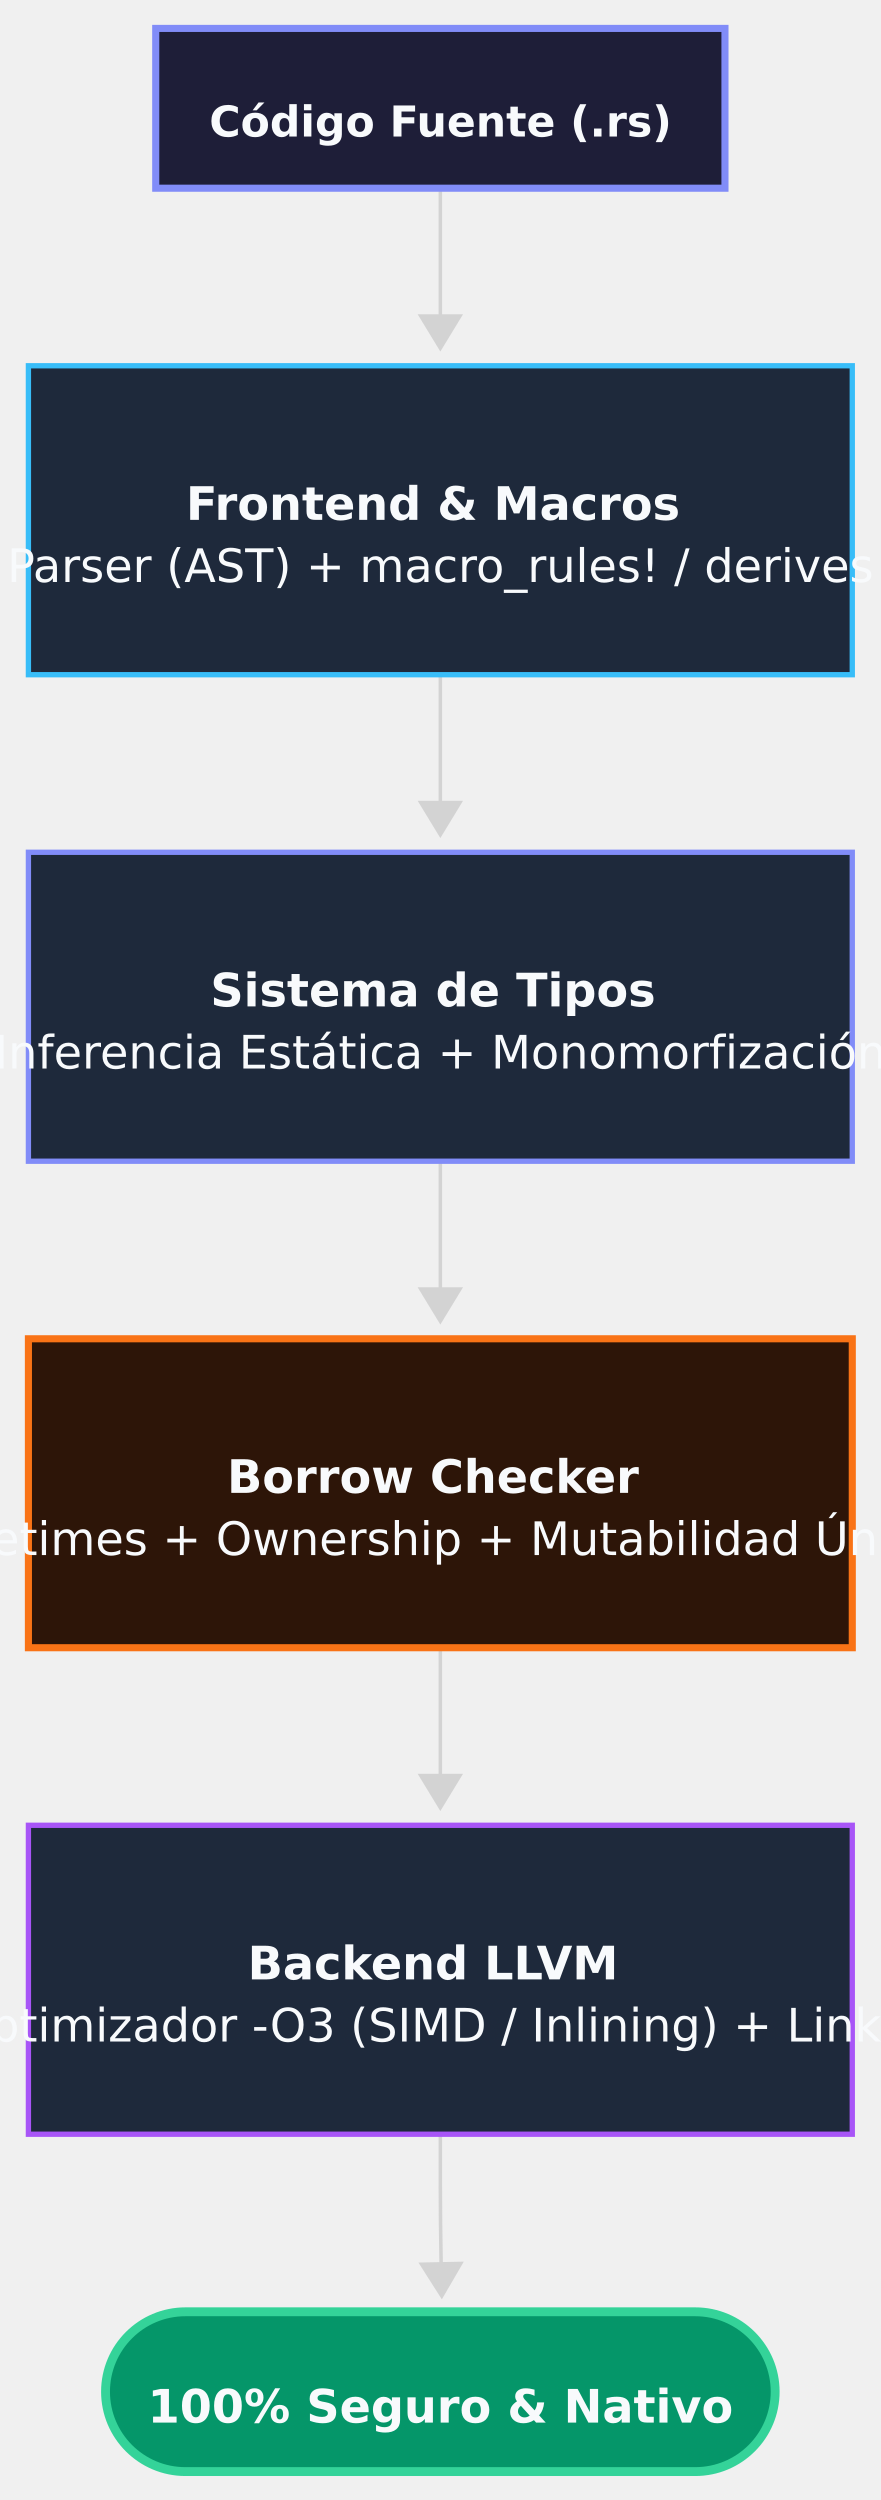
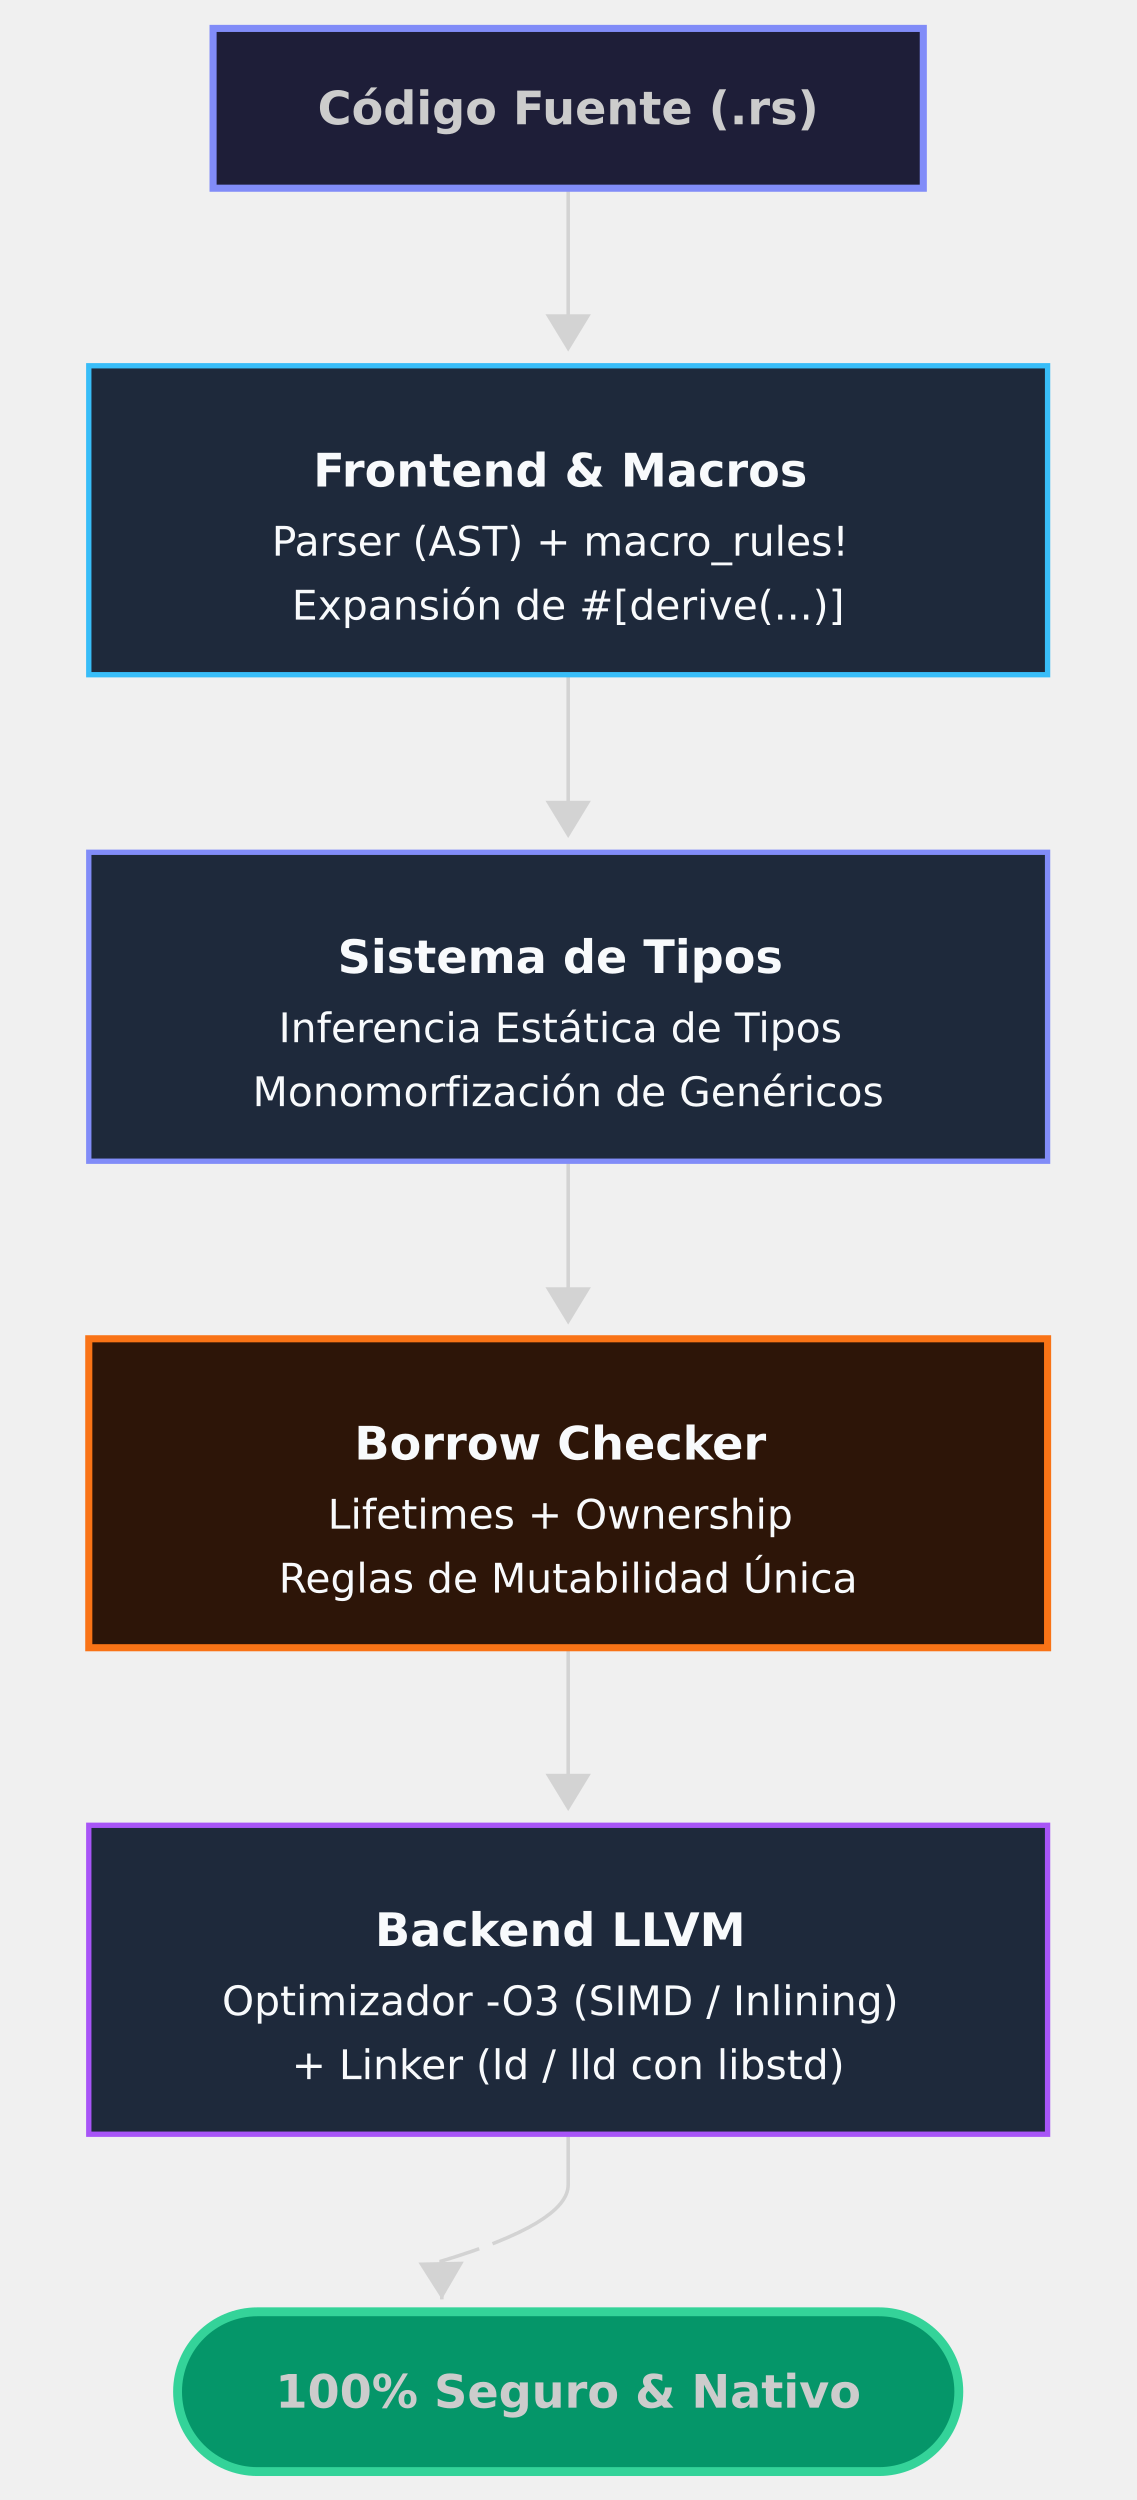
- <svg xmlns="http://www.w3.org/2000/svg" xmlns:html="http://www.w3.org/1999/xhtml" id="export-svg" width="100%" class="flowchart" style="max-width: 248px;" viewBox="0 0 248 704" role="graphics-document document" aria-roledescription="flowchart-v2">
+ <svg xmlns="http://www.w3.org/2000/svg" xmlns:html="http://www.w3.org/1999/xhtml" id="export-svg" width="100%" class="flowchart" style="max-width: 320px;" viewBox="0 0 320 704" role="graphics-document document" aria-roledescription="flowchart-v2">
  <html:style>p {margin: 0;}</html:style>
  <style>text, tspan, .label text, .cluster-label text, .edgeLabel text { stroke: none !important; stroke-width: 0 !important; }#export-svg{font-family:arial,sans-serif;font-size:14px;fill:#ccc;}#export-svg .edge-animation-slow{stroke-dasharray:9,5!important;stroke-dashoffset:900;animation:dash 50s linear infinite;stroke-linecap:round;}#export-svg .edge-animation-fast{stroke-dasharray:9,5!important;stroke-dashoffset:900;animation:dash 20s linear infinite;stroke-linecap:round;}#export-svg .error-icon{fill:#a44141;}#export-svg .error-text{fill:#ddd;stroke:#ddd;}#export-svg .edge-thickness-normal{stroke-width:1px;}#export-svg .edge-thickness-thick{stroke-width:3.5px;}#export-svg .edge-pattern-solid{stroke-dasharray:0;}#export-svg .edge-thickness-invisible{stroke-width:0;fill:none;}#export-svg .edge-pattern-dashed{stroke-dasharray:3;}#export-svg .edge-pattern-dotted{stroke-dasharray:2;}#export-svg .marker{fill:lightgrey;stroke:lightgrey;}#export-svg .marker.cross{stroke:lightgrey;}#export-svg svg{font-family:arial,sans-serif;font-size:14px;}#export-svg p{margin:0;}#export-svg .label{font-family:arial,sans-serif;color:#ccc;}#export-svg .cluster-label text{fill:#F9FFFE;}#export-svg .cluster-label span{color:#F9FFFE;}#export-svg .cluster-label span p{background-color:transparent;}#export-svg .label text,#export-svg span{fill:#ccc;color:#ccc;}#export-svg .node rect,#export-svg .node circle,#export-svg .node ellipse,#export-svg .node polygon,#export-svg .node path{fill:#1f2020;stroke:#ccc;stroke-width:1px;}#export-svg .rough-node .label text,#export-svg .node .label text,#export-svg .image-shape .label,#export-svg .icon-shape .label{text-anchor:middle;}#export-svg .node .katex path{fill:#000;stroke:#000;stroke-width:1px;}#export-svg .rough-node .label,#export-svg .node .label,#export-svg .image-shape .label,#export-svg .icon-shape .label{text-align:center;}#export-svg .node.clickable{cursor:pointer;}#export-svg .root .anchor path{fill:lightgrey!important;stroke-width:0;stroke:lightgrey;}#export-svg .arrowheadPath{fill:lightgrey;}#export-svg .edgePath .path{stroke:lightgrey;stroke-width:1px;}#export-svg .flowchart-link{stroke:lightgrey;fill:none;}#export-svg .edgeLabel{background-color:hsl(0, 0%, 34.412%);text-align:center;}#export-svg .edgeLabel p{background-color:hsl(0, 0%, 34.412%);}#export-svg .edgeLabel rect{opacity:0.5;background-color:hsl(0, 0%, 34.412%);fill:hsl(0, 0%, 34.412%);}#export-svg .labelBkg{background-color:rgba(87.75, 87.75, 87.75, 0.5);}#export-svg .cluster rect{fill:hsl(180, 1.587%, 28.353%);stroke:rgba(255, 255, 255, 0.25);stroke-width:1px;}#export-svg .cluster text{fill:#F9FFFE;}#export-svg .cluster span{color:#F9FFFE;}#export-svg div.mermaidTooltip{position:absolute;text-align:center;max-width:200px;padding:2px;font-family:arial,sans-serif;font-size:12px;background:hsl(20, 1.587%, 12.353%);border:1px solid rgba(255, 255, 255, 0.25);border-radius:2px;pointer-events:none;z-index:100;}#export-svg .flowchartTitleText{text-anchor:middle;font-size:18px;fill:#ccc;}#export-svg rect.text{fill:none;stroke-width:0;}#export-svg .icon-shape,#export-svg .image-shape{background-color:hsl(0, 0%, 34.412%);text-align:center;}#export-svg .icon-shape p,#export-svg .image-shape p{background-color:hsl(0, 0%, 34.412%);padding:2px;}#export-svg .icon-shape .label rect,#export-svg .image-shape .label rect{opacity:0.5;background-color:hsl(0, 0%, 34.412%);fill:hsl(0, 0%, 34.412%);}#export-svg .label-icon{display:inline-block;height:1em;overflow:visible;vertical-align:-0.125em;}#export-svg .node .label-icon path{fill:currentColor;stroke:revert;stroke-width:revert;}#export-svg .node .neo-node{stroke:#ccc;}#export-svg [data-look="neo"].node rect,#export-svg [data-look="neo"].cluster rect,#export-svg [data-look="neo"].node polygon{stroke:url(#export-svg-gradient););}#export-svg [data-look="neo"].swimlane.cluster rect{}#export-svg [data-look="neo"].node path{stroke:url(#export-svg-gradient);stroke-width:1px;}#export-svg [data-look="neo"].node .outer-path{);}#export-svg [data-look="neo"].node .neo-line path{stroke:#ccc;}#export-svg [data-look="neo"].node circle{stroke:url(#export-svg-gradient););}#export-svg [data-look="neo"].node circle .state-start{fill:#000000;}#export-svg [data-look="neo"].icon-shape .icon{fill:url(#export-svg-gradient););}#export-svg [data-look="neo"].icon-shape .icon-neo path{stroke:url(#export-svg-gradient););}#export-svg .targetNode&gt;*{fill:rgb(5, 150, 105)!important;stroke:rgb(52, 211, 153)!important;stroke-width:2.5px!important;color:rgb(255, 255, 255)!important;}#export-svg .targetNode span{fill:rgb(5, 150, 105)!important;stroke:rgb(52, 211, 153)!important;stroke-width:2.5px!important;color:rgb(255, 255, 255)!important;}#export-svg .targetNode tspan{fill:rgb(255, 255, 255)!important;}#export-svg .default&gt;*{fill:rgb(30, 41, 59)!important;stroke:rgb(56, 189, 248)!important;stroke-width:1.5px!important;color:rgb(248, 250, 252)!important;}#export-svg .default span{fill:rgb(30, 41, 59)!important;stroke:rgb(56, 189, 248)!important;stroke-width:1.5px!important;color:rgb(248, 250, 252)!important;}#export-svg .default tspan{fill:rgb(248, 250, 252)!important;}</style>
  <g>
    <marker id="export-svg_flowchart-v2-pointEnd" class="marker flowchart-v2" viewBox="0 0 11.5 14" refX="7.75" refY="7" markerUnits="userSpaceOnUse" markerWidth="10.5" markerHeight="14" orient="auto">
      <path d="M 0 0 L 11.5 7 L 0 14 z" class="arrowMarkerPath" style="stroke-width: 0px; stroke-dasharray: 1px, 0px;" />
    </marker>
    <marker id="export-svg_flowchart-v2-pointStart" class="marker flowchart-v2" viewBox="0 0 11.5 14" refX="4" refY="7" markerUnits="userSpaceOnUse" markerWidth="11.5" markerHeight="14" orient="auto">
      <polygon points="0,7 11.5,14 11.5,0" class="arrowMarkerPath" style="stroke-width: 0px; stroke-dasharray: 1px, 0px;" />
    </marker>
    <marker id="export-svg_flowchart-v2-pointEnd-margin" class="marker flowchart-v2" viewBox="0 0 11.5 14" refX="11.5" refY="7" markerUnits="userSpaceOnUse" markerWidth="10.5" markerHeight="14" orient="auto">
      <path d="M 0 0 L 11.5 7 L 0 14 z" class="arrowMarkerPath" style="stroke-width: 0px; stroke-dasharray: 1px, 0px;" />
    </marker>
    <marker id="export-svg_flowchart-v2-pointStart-margin" class="marker flowchart-v2" viewBox="0 0 11.5 14" refX="1" refY="7" markerUnits="userSpaceOnUse" markerWidth="11.5" markerHeight="14" orient="auto">
      <polygon points="0,7 11.5,14 11.5,0" class="arrowMarkerPath" style="stroke-width: 0px; stroke-dasharray: 1px, 0px;" />
    </marker>
    <marker id="export-svg_flowchart-v2-circleEnd" class="marker flowchart-v2" viewBox="0 0 10 10" refY="5" refX="10.75" markerUnits="userSpaceOnUse" markerWidth="14" markerHeight="14" orient="auto">
      <circle cx="5" cy="5" r="5" class="arrowMarkerPath" style="stroke-width: 0px; stroke-dasharray: 1px, 0px;" />
    </marker>
    <marker id="export-svg_flowchart-v2-circleStart" class="marker flowchart-v2" viewBox="0 0 10 10" refX="0" refY="5" markerUnits="userSpaceOnUse" markerWidth="14" markerHeight="14" orient="auto">
      <circle cx="5" cy="5" r="5" class="arrowMarkerPath" style="stroke-width: 0px; stroke-dasharray: 1px, 0px;" />
    </marker>
    <marker id="export-svg_flowchart-v2-circleEnd-margin" class="marker flowchart-v2" viewBox="0 0 10 10" refY="5" refX="12.25" markerUnits="userSpaceOnUse" markerWidth="14" markerHeight="14" orient="auto">
      <circle cx="5" cy="5" r="5" class="arrowMarkerPath" style="stroke-width: 0px; stroke-dasharray: 1px, 0px;" />
    </marker>
    <marker id="export-svg_flowchart-v2-circleStart-margin" class="marker flowchart-v2" viewBox="0 0 10 10" refX="-2" refY="5" markerUnits="userSpaceOnUse" markerWidth="14" markerHeight="14" orient="auto">
      <circle cx="5" cy="5" r="5" class="arrowMarkerPath" style="stroke-width: 0px; stroke-dasharray: 1px, 0px;" />
    </marker>
    <marker id="export-svg_flowchart-v2-crossEnd" class="marker cross flowchart-v2" viewBox="0 0 15 15" refX="17.7" refY="7.5" markerUnits="userSpaceOnUse" markerWidth="12" markerHeight="12" orient="auto">
      <path d="M 1,1 L 14,14 M 1,14 L 14,1" class="arrowMarkerPath" style="stroke-width: 2.5px;" />
    </marker>
    <marker id="export-svg_flowchart-v2-crossStart" class="marker cross flowchart-v2" viewBox="0 0 15 15" refX="-3.5" refY="7.5" markerUnits="userSpaceOnUse" markerWidth="12" markerHeight="12" orient="auto">
      <path d="M 1,1 L 14,14 M 1,14 L 14,1" class="arrowMarkerPath" style="stroke-width: 2.5px; stroke-dasharray: 1px, 0px;" />
    </marker>
    <marker id="export-svg_flowchart-v2-crossEnd-margin" class="marker cross flowchart-v2" viewBox="0 0 15 15" refX="17.7" refY="7.5" markerUnits="userSpaceOnUse" markerWidth="12" markerHeight="12" orient="auto">
      <path d="M 1,1 L 14,14 M 1,14 L 14,1" class="arrowMarkerPath" style="stroke-width: 2.5px;" />
    </marker>
    <marker id="export-svg_flowchart-v2-crossStart-margin" class="marker cross flowchart-v2" viewBox="0 0 15 15" refX="-3.5" refY="7.5" markerUnits="userSpaceOnUse" markerWidth="12" markerHeight="12" orient="auto">
      <path d="M 1,1 L 14,14 M 1,14 L 14,1" class="arrowMarkerPath" style="stroke-width: 2.5px; stroke-dasharray: 1px, 0px;" />
    </marker>
    <g class="root">
      <g class="clusters" />
      <g class="edgePaths">
-         <path d="M124,53L124,78L124,99" id="export-svg-L_SRC_C1_0" class="edge-thickness-normal edge-pattern-solid edge-thickness-normal edge-pattern-solid flowchart-link" style="stroke-dasharray: 0 0 42 4; stroke-dashoffset: 0;;" data-edge="true" data-et="edge" data-id="L_SRC_C1_0" data-points="W3sieCI6MTI0LCJ5Ijo1M30seyJ4IjoxMjQsInkiOjc4fSx7IngiOjEyNCwieSI6MTAzfV0=" data-look="neo" marker-end="url(#export-svg_flowchart-v2-pointEnd-margin)" />
-         <path d="M124,190L124,215L124,236" id="export-svg-L_C1_C2_0" class="edge-thickness-normal edge-pattern-solid edge-thickness-normal edge-pattern-solid flowchart-link" style="stroke-dasharray: 0 0 42 4; stroke-dashoffset: 0;;" data-edge="true" data-et="edge" data-id="L_C1_C2_0" data-points="W3sieCI6MTI0LCJ5IjoxOTB9LHsieCI6MTI0LCJ5IjoyMTV9LHsieCI6MTI0LCJ5IjoyNDB9XQ==" data-look="neo" marker-end="url(#export-svg_flowchart-v2-pointEnd-margin)" />
-         <path d="M124,327L124,352L124,373" id="export-svg-L_C2_C3_0" class="edge-thickness-normal edge-pattern-solid edge-thickness-normal edge-pattern-solid flowchart-link" style="stroke-dasharray: 0 0 42 4; stroke-dashoffset: 0;;" data-edge="true" data-et="edge" data-id="L_C2_C3_0" data-points="W3sieCI6MTI0LCJ5IjozMjd9LHsieCI6MTI0LCJ5IjozNTJ9LHsieCI6MTI0LCJ5IjozNzd9XQ==" data-look="neo" marker-end="url(#export-svg_flowchart-v2-pointEnd-margin)" />
-         <path d="M124,464L124,489L124,510" id="export-svg-L_C3_C4_0" class="edge-thickness-normal edge-pattern-solid edge-thickness-normal edge-pattern-solid flowchart-link" style="stroke-dasharray: 0 0 42 4; stroke-dashoffset: 0;;" data-edge="true" data-et="edge" data-id="L_C3_C4_0" data-points="W3sieCI6MTI0LCJ5Ijo0NjR9LHsieCI6MTI0LCJ5Ijo0ODl9LHsieCI6MTI0LCJ5Ijo1MTR9XQ==" data-look="neo" marker-end="url(#export-svg_flowchart-v2-pointEnd-margin)" />
-         <path d="M124,601L124,615.248Q124,626 124.211,636.75L124.422,647.501" id="export-svg-L_C4_BIN_0" class="edge-thickness-normal edge-pattern-solid edge-thickness-normal edge-pattern-solid flowchart-link" style="stroke-dasharray: 0 0 42.504 4; stroke-dashoffset: 0;;" data-edge="true" data-et="edge" data-id="L_C4_BIN_0" data-points="W3sieCI6MTI0LCJ5Ijo2MDF9LHsieCI6MTI0LCJ5Ijo2MjZ9LHsieCI6MTI0LjUsInkiOjY1MS41fV0=" data-look="neo" marker-end="url(#export-svg_flowchart-v2-pointEnd-margin)" />
+         <path d="M160,53L160,78L160,99" id="export-svg-L_SRC_C1_0" class="edge-thickness-normal edge-pattern-solid edge-thickness-normal edge-pattern-solid flowchart-link" style="stroke-dasharray: 0 0 42 4; stroke-dashoffset: 0;;" data-edge="true" data-et="edge" data-id="L_SRC_C1_0" data-points="W3sieCI6MTI0LCJ5Ijo1M30seyJ4IjoxMjQsInkiOjc4fSx7IngiOjEyNCwieSI6MTAzfV0=" data-look="neo" marker-end="url(#export-svg_flowchart-v2-pointEnd-margin)" />
+         <path d="M160,190L160,215L160,236" id="export-svg-L_C1_C2_0" class="edge-thickness-normal edge-pattern-solid edge-thickness-normal edge-pattern-solid flowchart-link" style="stroke-dasharray: 0 0 42 4; stroke-dashoffset: 0;;" data-edge="true" data-et="edge" data-id="L_C1_C2_0" data-points="W3sieCI6MTI0LCJ5IjoxOTB9LHsieCI6MTI0LCJ5IjoyMTV9LHsieCI6MTI0LCJ5IjoyNDB9XQ==" data-look="neo" marker-end="url(#export-svg_flowchart-v2-pointEnd-margin)" />
+         <path d="M160,327L160,352L160,373" id="export-svg-L_C2_C3_0" class="edge-thickness-normal edge-pattern-solid edge-thickness-normal edge-pattern-solid flowchart-link" style="stroke-dasharray: 0 0 42 4; stroke-dashoffset: 0;;" data-edge="true" data-et="edge" data-id="L_C2_C3_0" data-points="W3sieCI6MTI0LCJ5IjozMjd9LHsieCI6MTI0LCJ5IjozNTJ9LHsieCI6MTI0LCJ5IjozNzd9XQ==" data-look="neo" marker-end="url(#export-svg_flowchart-v2-pointEnd-margin)" />
+         <path d="M160,464L160,489L160,510" id="export-svg-L_C3_C4_0" class="edge-thickness-normal edge-pattern-solid edge-thickness-normal edge-pattern-solid flowchart-link" style="stroke-dasharray: 0 0 42 4; stroke-dashoffset: 0;;" data-edge="true" data-et="edge" data-id="L_C3_C4_0" data-points="W3sieCI6MTI0LCJ5Ijo0NjR9LHsieCI6MTI0LCJ5Ijo0ODl9LHsieCI6MTI0LCJ5Ijo1MTR9XQ==" data-look="neo" marker-end="url(#export-svg_flowchart-v2-pointEnd-margin)" />
+         <path d="M160,601L160,615.248Q160,626 124.211,636.75L124.422,647.501" id="export-svg-L_C4_BIN_0" class="edge-thickness-normal edge-pattern-solid edge-thickness-normal edge-pattern-solid flowchart-link" style="stroke-dasharray: 0 0 42.504 4; stroke-dashoffset: 0;;" data-edge="true" data-et="edge" data-id="L_C4_BIN_0" data-points="W3sieCI6MTI0LCJ5Ijo2MDF9LHsieCI6MTI0LCJ5Ijo2MjZ9LHsieCI6MTI0LjUsInkiOjY1MS41fV0=" data-look="neo" marker-end="url(#export-svg_flowchart-v2-pointEnd-margin)" />
      </g>
      <g class="edgeLabels">
        <g class="edgeLabel">
          <g class="label" data-id="L_SRC_C1_0" transform="translate(0, 0)" />
        </g>
        <g class="edgeLabel">
          <g class="label" data-id="L_C1_C2_0" transform="translate(0, 0)" />
        </g>
        <g class="edgeLabel">
          <g class="label" data-id="L_C2_C3_0" transform="translate(0, 0)" />
        </g>
        <g class="edgeLabel">
          <g class="label" data-id="L_C3_C4_0" transform="translate(0, 0)" />
        </g>
        <g class="edgeLabel">
          <g class="label" data-id="L_C4_BIN_0" transform="translate(0, 0)" />
        </g>
      </g>
      <g class="nodes">
-         <g class="node default" id="export-svg-flowchart-SRC-0" data-look="neo" data-id="SRC" data-node="true" data-et="node" transform="translate(124, 30.5)">
-           <rect class="basic label-container" style="fill:#1e1e38 !important;stroke:#818cf8 !important;stroke-width:2px !important" data-id="SRC" x="-80.15" y="-22.5" width="160.3" height="45" stroke="url(#gradient)" />
-           <g class="label" style="color:#c7d2fe !important" transform="translate(-64.15, -10.5)">
-             <text x="64.2" text-anchor="middle" dominant-baseline="central" font-family="DejaVu Sans, Arial, sans-serif" font-size="12" stroke="none" stroke-width="0">
-               <tspan x="64.2" y="14.3" fill="#ffffff" font-weight="bold" stroke="none" stroke-width="0">Código Fuente (.rs)</tspan>
+         <g class="node default" id="export-svg-flowchart-SRC-0" data-look="neo" data-id="SRC" data-node="true" data-et="node" transform="translate(160, 30.5)">
+           <rect class="basic label-container" style="fill:#1e1e38 !important;stroke:#818cf8 !important;stroke-width:2px !important" data-id="SRC" x="-100" y="-22.5" width="200" height="45" />
+           <g class="label" style="color:#c7d2fe !important">
+             <text x="0" y="0" text-anchor="middle" dominant-baseline="central" font-family="DejaVu Sans, Arial, sans-serif" font-size="13" font-weight="bold" fill="#ffffff" stroke="none" stroke-width="0">Código Fuente (.rs)</text>
+           </g>
+         </g>
+         <g class="node default" id="export-svg-flowchart-C1-1" data-look="neo" data-id="C1" data-node="true" data-et="node" transform="translate(160, 146.5)">
+           <rect class="basic label-container" style="fill:#1e293b !important;stroke:#38bdf8 !important;stroke-width:1.5px !important" data-id="C1" x="-135" y="-43.5" width="270" height="87" />
+           <g class="label" style="color:#f8fafc !important">
+             <text x="0" text-anchor="middle" dominant-baseline="central" font-family="DejaVu Sans, Arial, sans-serif" stroke="none" stroke-width="0">
+               <tspan x="0" y="-14" fill="#ffffff" font-size="13" font-weight="bold">Frontend &amp; Macros</tspan>
+               <tspan x="0" y="6" fill="#93c5fd" font-size="11.5" font-weight="normal">Parser (AST) + macro_rules!</tspan>
+               <tspan x="0" y="24" fill="#93c5fd" font-size="11.5" font-weight="normal">Expansión de #[derive(...)]</tspan>
            </text>
          </g>
        </g>
-         <g class="node default" id="export-svg-flowchart-C1-1" data-look="neo" data-id="C1" data-node="true" data-et="node" transform="translate(124, 146.5)">
-           <rect class="basic label-container" style="fill:#1e293b !important;stroke:#38bdf8 !important;stroke-width:1.5px !important" data-id="C1" x="-116" y="-43.5" width="232" height="87" stroke="url(#gradient)" />
-           <g class="label" style="color:#f8fafc !important" transform="translate(-100, -31.5)">
-             <text x="100.0" text-anchor="middle" dominant-baseline="central" font-family="DejaVu Sans, Arial, sans-serif" font-size="13" stroke="none" stroke-width="0">
-               <tspan x="100.0" y="26.9" fill="#ffffff" font-weight="bold" stroke="none" stroke-width="0">Frontend &amp; Macros</tspan>
-               <tspan x="100.0" y="44.4" fill="rgb(248, 250, 252)" font-weight="normal" stroke="none" stroke-width="0">Parser (AST) + macro_rules! / derives</tspan>
+         <g class="node default" id="export-svg-flowchart-C2-2" data-look="neo" data-id="C2" data-node="true" data-et="node" transform="translate(160, 283.5)">
+           <rect class="basic label-container" style="fill:#1e293b !important;stroke:#818cf8 !important;stroke-width:1.5px !important" data-id="C2" x="-135" y="-43.5" width="270" height="87" />
+           <g class="label" style="color:#f8fafc !important">
+             <text x="0" text-anchor="middle" dominant-baseline="central" font-family="DejaVu Sans, Arial, sans-serif" stroke="none" stroke-width="0">
+               <tspan x="0" y="-14" fill="#ffffff" font-size="13" font-weight="bold">Sistema de Tipos</tspan>
+               <tspan x="0" y="6" fill="#c7d2fe" font-size="11.5" font-weight="normal">Inferencia Estática de Tipos</tspan>
+               <tspan x="0" y="24" fill="#c7d2fe" font-size="11.5" font-weight="normal">Monomorfización de Genéricos</tspan>
            </text>
          </g>
        </g>
-         <g class="node default" id="export-svg-flowchart-C2-2" data-look="neo" data-id="C2" data-node="true" data-et="node" transform="translate(124, 283.5)">
-           <rect class="basic label-container" style="fill:#1e293b !important;stroke:#818cf8 !important;stroke-width:1.5px !important" data-id="C2" x="-116" y="-43.5" width="232" height="87" stroke="url(#gradient)" />
-           <g class="label" style="color:#f8fafc !important" transform="translate(-100, -31.5)">
-             <text x="100.0" text-anchor="middle" dominant-baseline="central" font-family="DejaVu Sans, Arial, sans-serif" font-size="13" stroke="none" stroke-width="0">
-               <tspan x="100.0" y="26.9" fill="#ffffff" font-weight="bold" stroke="none" stroke-width="0">Sistema de Tipos</tspan>
-               <tspan x="100.0" y="44.4" fill="rgb(248, 250, 252)" font-weight="normal" stroke="none" stroke-width="0">Inferencia Estática + Monomorfización</tspan>
+         <g class="node default" id="export-svg-flowchart-C3-3" data-look="neo" data-id="C3" data-node="true" data-et="node" transform="translate(160, 420.5)">
+           <rect class="basic label-container" style="fill:#2d1508 !important;stroke:#f97316 !important;stroke-width:2px !important" data-id="C3" x="-135" y="-43.5" width="270" height="87" />
+           <g class="label" style="color:#fed7aa !important">
+             <text x="0" text-anchor="middle" dominant-baseline="central" font-family="DejaVu Sans, Arial, sans-serif" stroke="none" stroke-width="0">
+               <tspan x="0" y="-14" fill="#ffffff" font-size="13" font-weight="bold">Borrow Checker</tspan>
+               <tspan x="0" y="6" fill="#fed7aa" font-size="11.5" font-weight="normal">Lifetimes + Ownership</tspan>
+               <tspan x="0" y="24" fill="#fed7aa" font-size="11.5" font-weight="normal">Reglas de Mutabilidad Única</tspan>
            </text>
          </g>
        </g>
-         <g class="node default" id="export-svg-flowchart-C3-3" data-look="neo" data-id="C3" data-node="true" data-et="node" transform="translate(124, 420.5)">
-           <rect class="basic label-container" style="fill:#2d1508 !important;stroke:#f97316 !important;stroke-width:2px !important" data-id="C3" x="-116" y="-43.5" width="232" height="87" stroke="url(#gradient)" />
-           <g class="label" style="color:#fed7aa !important" transform="translate(-100, -31.5)">
-             <text x="100.0" text-anchor="middle" dominant-baseline="central" font-family="DejaVu Sans, Arial, sans-serif" font-size="13" stroke="none" stroke-width="0">
-               <tspan x="100.0" y="26.9" fill="#ffffff" font-weight="bold" stroke="none" stroke-width="0">Borrow Checker</tspan>
-               <tspan x="100.0" y="44.4" fill="rgb(254, 215, 170)" font-weight="normal" stroke="none" stroke-width="0">Lifetimes + Ownership + Mutabilidad Única</tspan>
+         <g class="node default" id="export-svg-flowchart-C4-4" data-look="neo" data-id="C4" data-node="true" data-et="node" transform="translate(160, 557.5)">
+           <rect class="basic label-container" style="fill:#1e293b !important;stroke:#a855f7 !important;stroke-width:1.5px !important" data-id="C4" x="-135" y="-43.5" width="270" height="87" />
+           <g class="label" style="color:#f8fafc !important">
+             <text x="0" text-anchor="middle" dominant-baseline="central" font-family="DejaVu Sans, Arial, sans-serif" stroke="none" stroke-width="0">
+               <tspan x="0" y="-14" fill="#ffffff" font-size="13" font-weight="bold">Backend LLVM</tspan>
+               <tspan x="0" y="6" fill="#d8b4fe" font-size="11.5" font-weight="normal">Optimizador -O3 (SIMD / Inlining)</tspan>
+               <tspan x="0" y="24" fill="#d8b4fe" font-size="11.5" font-weight="normal">+ Linker (ld / lld con libstd)</tspan>
            </text>
          </g>
        </g>
-         <g class="node default" id="export-svg-flowchart-C4-4" data-look="neo" data-id="C4" data-node="true" data-et="node" transform="translate(124, 557.5)">
-           <rect class="basic label-container" style="fill:#1e293b !important;stroke:#a855f7 !important;stroke-width:1.5px !important" data-id="C4" x="-116" y="-43.5" width="232" height="87" stroke="url(#gradient)" />
-           <g class="label" style="color:#f8fafc !important" transform="translate(-100, -31.5)">
-             <text x="100.0" text-anchor="middle" dominant-baseline="central" font-family="DejaVu Sans, Arial, sans-serif" font-size="13" stroke="none" stroke-width="0">
-               <tspan x="100.0" y="26.9" fill="#ffffff" font-weight="bold" stroke="none" stroke-width="0">Backend LLVM</tspan>
-               <tspan x="100.0" y="44.4" fill="rgb(248, 250, 252)" font-weight="normal" stroke="none" stroke-width="0">Optimizador -O3 (SIMD / Inlining) + Linker</tspan>
-             </text>
-           </g>
-         </g>
-         <g class="node default targetNode" id="export-svg-flowchart-BIN-5" data-look="neo" data-id="BIN" data-node="true" data-et="node" transform="translate(124, 673.5)">
-           <rect class="basic label-container" style="fill:#059669 !important;stroke:#34d399 !important;stroke-width:2.5px !important" rx="22.5" ry="22.5" x="-94.283" y="-22.5" width="188.567" height="45" />
-           <g class="label" style="color:#ffffff !important" transform="translate(-74.28333, -10.5)">
-             <text x="74.3" text-anchor="middle" dominant-baseline="central" font-family="DejaVu Sans, Arial, sans-serif" font-size="13" stroke="none" stroke-width="0">
-               <tspan x="74.3" y="14.7" fill="#ffffff" font-weight="bold" stroke="none" stroke-width="0">100% Seguro &amp; Nativo</tspan>
-             </text>
+         <g class="node default targetNode" id="export-svg-flowchart-BIN-5" data-look="neo" data-id="BIN" data-node="true" data-et="node" transform="translate(160, 673.5)">
+           <rect class="basic label-container" style="fill:#059669 !important;stroke:#34d399 !important;stroke-width:2.5px !important" rx="22.5" ry="22.5" x="-110" y="-22.5" width="220" height="45" />
+           <g class="label" style="color:#ffffff !important">
+             <text x="0" y="0" text-anchor="middle" dominant-baseline="central" font-family="DejaVu Sans, Arial, sans-serif" font-size="13" font-weight="bold" fill="#ffffff" stroke="none" stroke-width="0">100% Seguro &amp; Nativo</text>
          </g>
        </g>
      </g>
    </g>
  </g>
  <linearGradient id="export-svg-gradient" gradientUnits="objectBoundingBox" x1="0%" y1="0%" x2="100%" y2="0%">
    <stop offset="0%" stop-color="#cccccc" stop-opacity="1" />
    <stop offset="100%" stop-color="hsl(180, 0%, 18.353%)" stop-opacity="1" />
  </linearGradient>
</svg>
